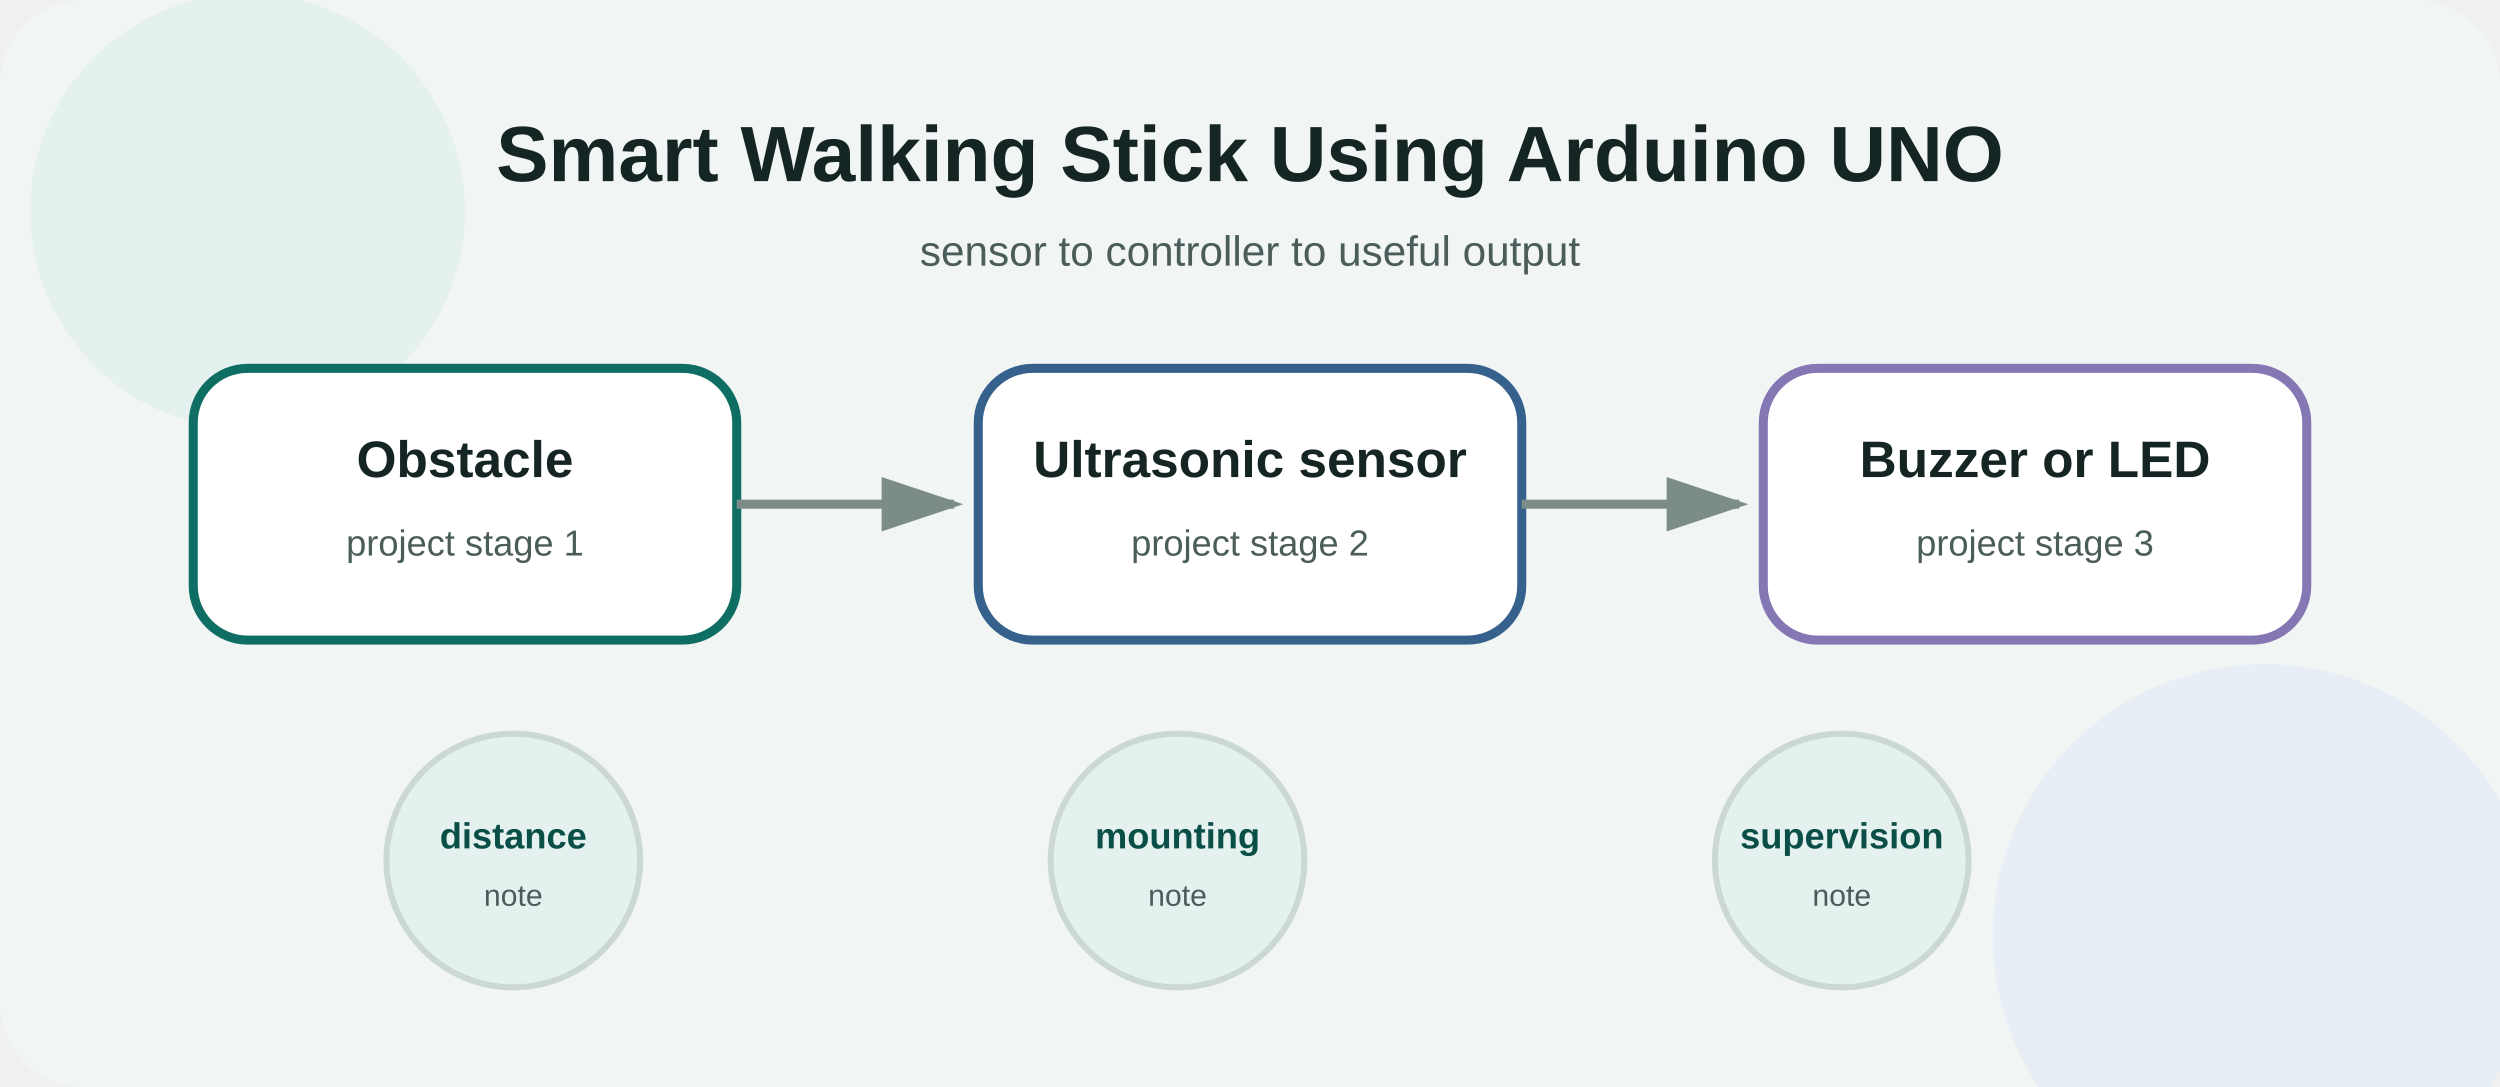
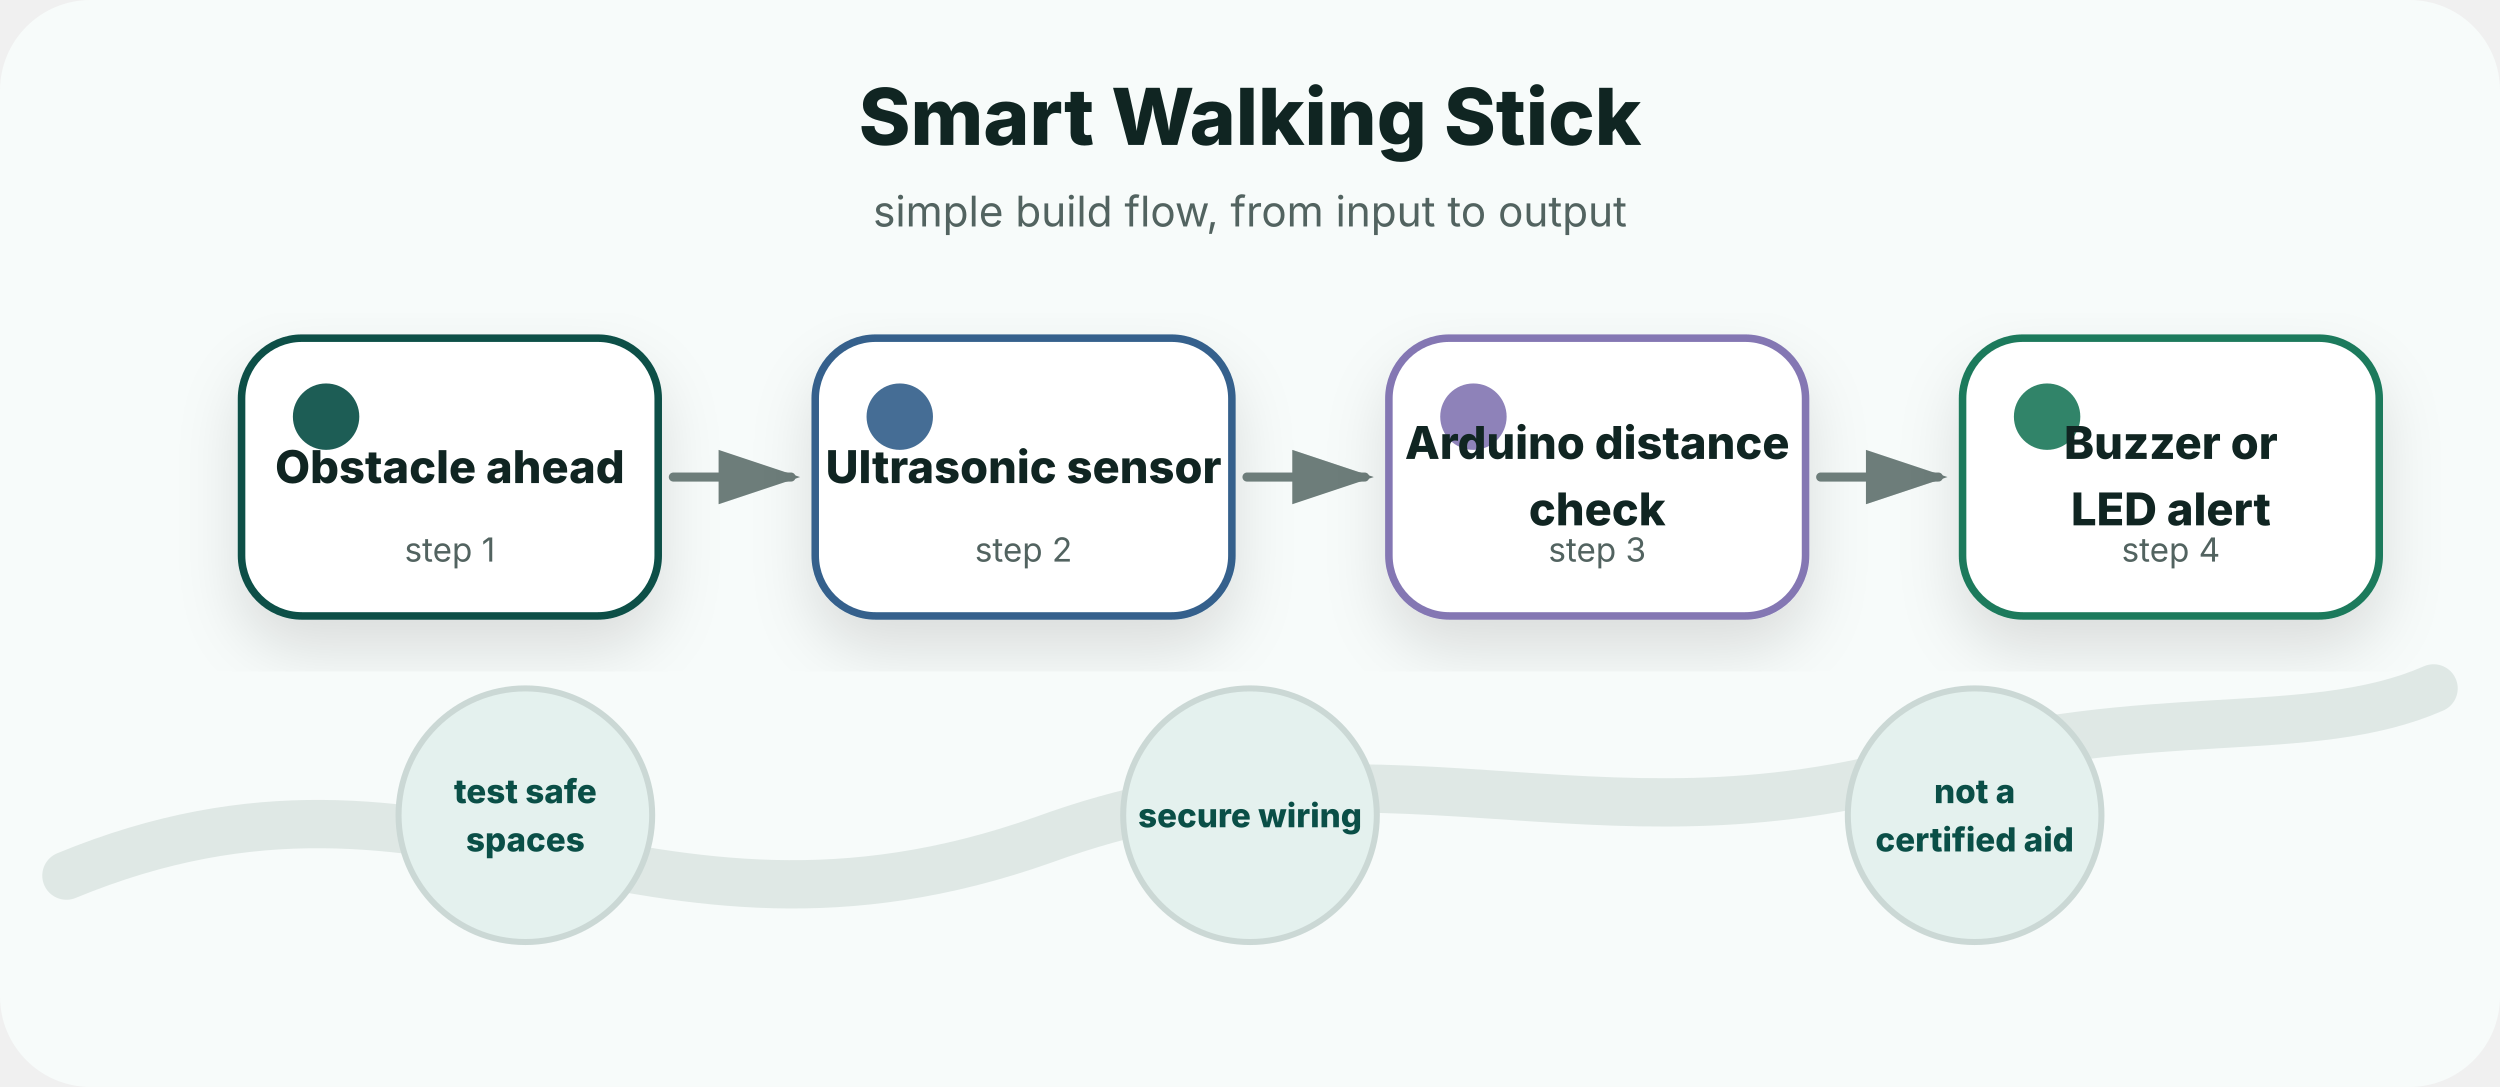
<svg xmlns="http://www.w3.org/2000/svg" viewBox="0 0 828 360" role="img" aria-labelledby="title desc">
  <defs>
    <marker id="arrow" markerWidth="10" markerHeight="10" refX="8" refY="3" orient="auto">
-       <path d="M0,0 L0,6 L9,3 z" fill="#7c8c89" />
+       <path d="M0,0 L0,6 L9,3 z" fill="#6d7d7a" />
    </marker>
+     <filter id="softShadow" x="-20%" y="-20%" width="140%" height="140%">
+       <feDropShadow dx="0" dy="10" stdDeviation="10" flood-color="#102522" flood-opacity="0.12" />
+     </filter>
  </defs>
-   <rect width="828" height="360" rx="28" fill="#f1f5f4" />
-   <circle cx="82" cy="70" r="72" fill="#e4f1ee" />
-   <circle cx="750" cy="310" r="90" fill="#e7eef5" />
-   <text x="414" y="60" text-anchor="middle" font-family="Arial, sans-serif" font-size="26" font-weight="700" fill="#142523">Smart Walking Stick Using Arduino UNO</text>
-   <text x="414" y="88" text-anchor="middle" font-family="Arial, sans-serif" font-size="14" fill="#4b5d5a">sensor to controller to useful output</text>
-   <rect x="64" y="122" width="180" height="90" rx="18" fill="#ffffff" stroke="#0e6e63" stroke-width="3" />
-   <text x="154" y="158" text-anchor="middle" font-family="Arial, sans-serif" font-size="17" font-weight="700" fill="#142523">Obstacle</text>
-   <text x="154" y="184" text-anchor="middle" font-family="Arial, sans-serif" font-size="12" fill="#4b5d5a">project stage 1</text>
-   <rect x="324" y="122" width="180" height="90" rx="18" fill="#ffffff" stroke="#35618c" stroke-width="3" />
-   <text x="414" y="158" text-anchor="middle" font-family="Arial, sans-serif" font-size="17" font-weight="700" fill="#142523">Ultrasonic sensor</text>
-   <text x="414" y="184" text-anchor="middle" font-family="Arial, sans-serif" font-size="12" fill="#4b5d5a">project stage 2</text>
-   <rect x="584" y="122" width="180" height="90" rx="18" fill="#ffffff" stroke="#8477b3" stroke-width="3" />
-   <text x="674" y="158" text-anchor="middle" font-family="Arial, sans-serif" font-size="17" font-weight="700" fill="#142523">Buzzer or LED</text>
-   <text x="674" y="184" text-anchor="middle" font-family="Arial, sans-serif" font-size="12" fill="#4b5d5a">project stage 3</text>
-   <path d="M244 167 C270 167 292 167 316 167" fill="none" stroke="#7c8c89" stroke-width="3" marker-end="url(#arrow)" />
-   <path d="M504 167 C530 167 552 167 576 167" fill="none" stroke="#7c8c89" stroke-width="3" marker-end="url(#arrow)" />
-   <circle cx="170" cy="285" r="42" fill="#e4f1ee" stroke="#cbd8d5" stroke-width="2" />
-   <text x="170" y="281" text-anchor="middle" font-family="Arial, sans-serif" font-size="12" font-weight="700" fill="#0a4f47">distance</text>
-   <text x="170" y="300" text-anchor="middle" font-family="Arial, sans-serif" font-size="10" fill="#4b5d5a">note</text>
-   <circle cx="390" cy="285" r="42" fill="#e4f1ee" stroke="#cbd8d5" stroke-width="2" />
-   <text x="390" y="281" text-anchor="middle" font-family="Arial, sans-serif" font-size="12" font-weight="700" fill="#0a4f47">mounting</text>
-   <text x="390" y="300" text-anchor="middle" font-family="Arial, sans-serif" font-size="10" fill="#4b5d5a">note</text>
-   <circle cx="610" cy="285" r="42" fill="#e4f1ee" stroke="#cbd8d5" stroke-width="2" />
-   <text x="610" y="281" text-anchor="middle" font-family="Arial, sans-serif" font-size="12" font-weight="700" fill="#0a4f47">supervision</text>
-   <text x="610" y="300" text-anchor="middle" font-family="Arial, sans-serif" font-size="10" fill="#4b5d5a">note</text>
+   <rect width="828" height="360" rx="30" fill="#f7fbfa" />
+   <path d="M22 290 C148 238 211 326 346 278 C456 238 527 286 638 254 C711 233 765 246 806 228" fill="none" stroke="#dfe8e5" stroke-width="16" stroke-linecap="round" />
+   <text x="414" y="48" text-anchor="middle" font-family="Inter, Arial, sans-serif" font-size="26" font-weight="800" fill="#102522">Smart Walking Stick</text>
+   <text x="414" y="75" text-anchor="middle" font-family="Inter, Arial, sans-serif" font-size="14" fill="#526360">simple build flow, from input to output</text>
+   <rect x="80" y="112" width="138" height="92" rx="20" fill="#ffffff" stroke="#0a4f47" stroke-width="2.5" filter="url(#softShadow)" />
+   <circle cx="108" cy="138" r="11" fill="#0a4f47" opacity="0.92" />
+   <text x="149" y="160" text-anchor="middle" font-family="Inter, Arial, sans-serif" font-size="15" font-weight="800" fill="#102522">Obstacle ahead</text>
+   <text x="149" y="186" text-anchor="middle" font-family="Inter, Arial, sans-serif" font-size="11" fill="#526360">step 1</text>
+   <path d="M223 158 C246 158 240 158 262 158" fill="none" stroke="#6d7d7a" stroke-width="3" stroke-linecap="round" marker-end="url(#arrow)" />
+   <rect x="270" y="112" width="138" height="92" rx="20" fill="#ffffff" stroke="#35618c" stroke-width="2.5" filter="url(#softShadow)" />
+   <circle cx="298" cy="138" r="11" fill="#35618c" opacity="0.92" />
+   <text x="339" y="160" text-anchor="middle" font-family="Inter, Arial, sans-serif" font-size="15" font-weight="800" fill="#102522">Ultrasonic sensor</text>
+   <text x="339" y="186" text-anchor="middle" font-family="Inter, Arial, sans-serif" font-size="11" fill="#526360">step 2</text>
+   <path d="M413 158 C436 158 430 158 452 158" fill="none" stroke="#6d7d7a" stroke-width="3" stroke-linecap="round" marker-end="url(#arrow)" />
+   <rect x="460" y="112" width="138" height="92" rx="20" fill="#ffffff" stroke="#8477b3" stroke-width="2.5" filter="url(#softShadow)" />
+   <circle cx="488" cy="138" r="11" fill="#8477b3" opacity="0.92" />
+   <text x="529" y="152" text-anchor="middle" font-family="Inter, Arial, sans-serif" font-size="15" font-weight="800" fill="#102522">Arduino distance</text>
+   <text x="529" y="174" text-anchor="middle" font-family="Inter, Arial, sans-serif" font-size="15" font-weight="800" fill="#102522">check</text>
+   <text x="529" y="186" text-anchor="middle" font-family="Inter, Arial, sans-serif" font-size="11" fill="#526360">step 3</text>
+   <path d="M603 158 C626 158 620 158 642 158" fill="none" stroke="#6d7d7a" stroke-width="3" stroke-linecap="round" marker-end="url(#arrow)" />
+   <rect x="650" y="112" width="138" height="92" rx="20" fill="#ffffff" stroke="#1f7a5c" stroke-width="2.5" filter="url(#softShadow)" />
+   <circle cx="678" cy="138" r="11" fill="#1f7a5c" opacity="0.92" />
+   <text x="719" y="152" text-anchor="middle" font-family="Inter, Arial, sans-serif" font-size="15" font-weight="800" fill="#102522">Buzzer or</text>
+   <text x="719" y="174" text-anchor="middle" font-family="Inter, Arial, sans-serif" font-size="15" font-weight="800" fill="#102522">LED alert</text>
+   <text x="719" y="186" text-anchor="middle" font-family="Inter, Arial, sans-serif" font-size="11" fill="#526360">step 4</text>
+   <g>
+     <circle cx="174" cy="270" r="42" fill="#e4f1ee" stroke="#cbd8d5" stroke-width="2" />
+     <text x="174" y="266" text-anchor="middle" font-family="Inter, Arial, sans-serif" font-size="11" font-weight="800" fill="#0a4f47">test safe</text>
+     <text x="174" y="282" text-anchor="middle" font-family="Inter, Arial, sans-serif" font-size="11" font-weight="800" fill="#0a4f47">spaces</text>
+   </g>
+   <g>
+     <circle cx="414" cy="270" r="42" fill="#e4f1ee" stroke="#cbd8d5" stroke-width="2" />
+     <text x="414" y="274" text-anchor="middle" font-family="Inter, Arial, sans-serif" font-size="11" font-weight="800" fill="#0a4f47">secure wiring</text>
+   </g>
+   <g>
+     <circle cx="654" cy="270" r="42" fill="#e4f1ee" stroke="#cbd8d5" stroke-width="2" />
+     <text x="654" y="266" text-anchor="middle" font-family="Inter, Arial, sans-serif" font-size="11" font-weight="800" fill="#0a4f47">not a</text>
+     <text x="654" y="282" text-anchor="middle" font-family="Inter, Arial, sans-serif" font-size="11" font-weight="800" fill="#0a4f47">certified aid</text>
+   </g>
</svg>
